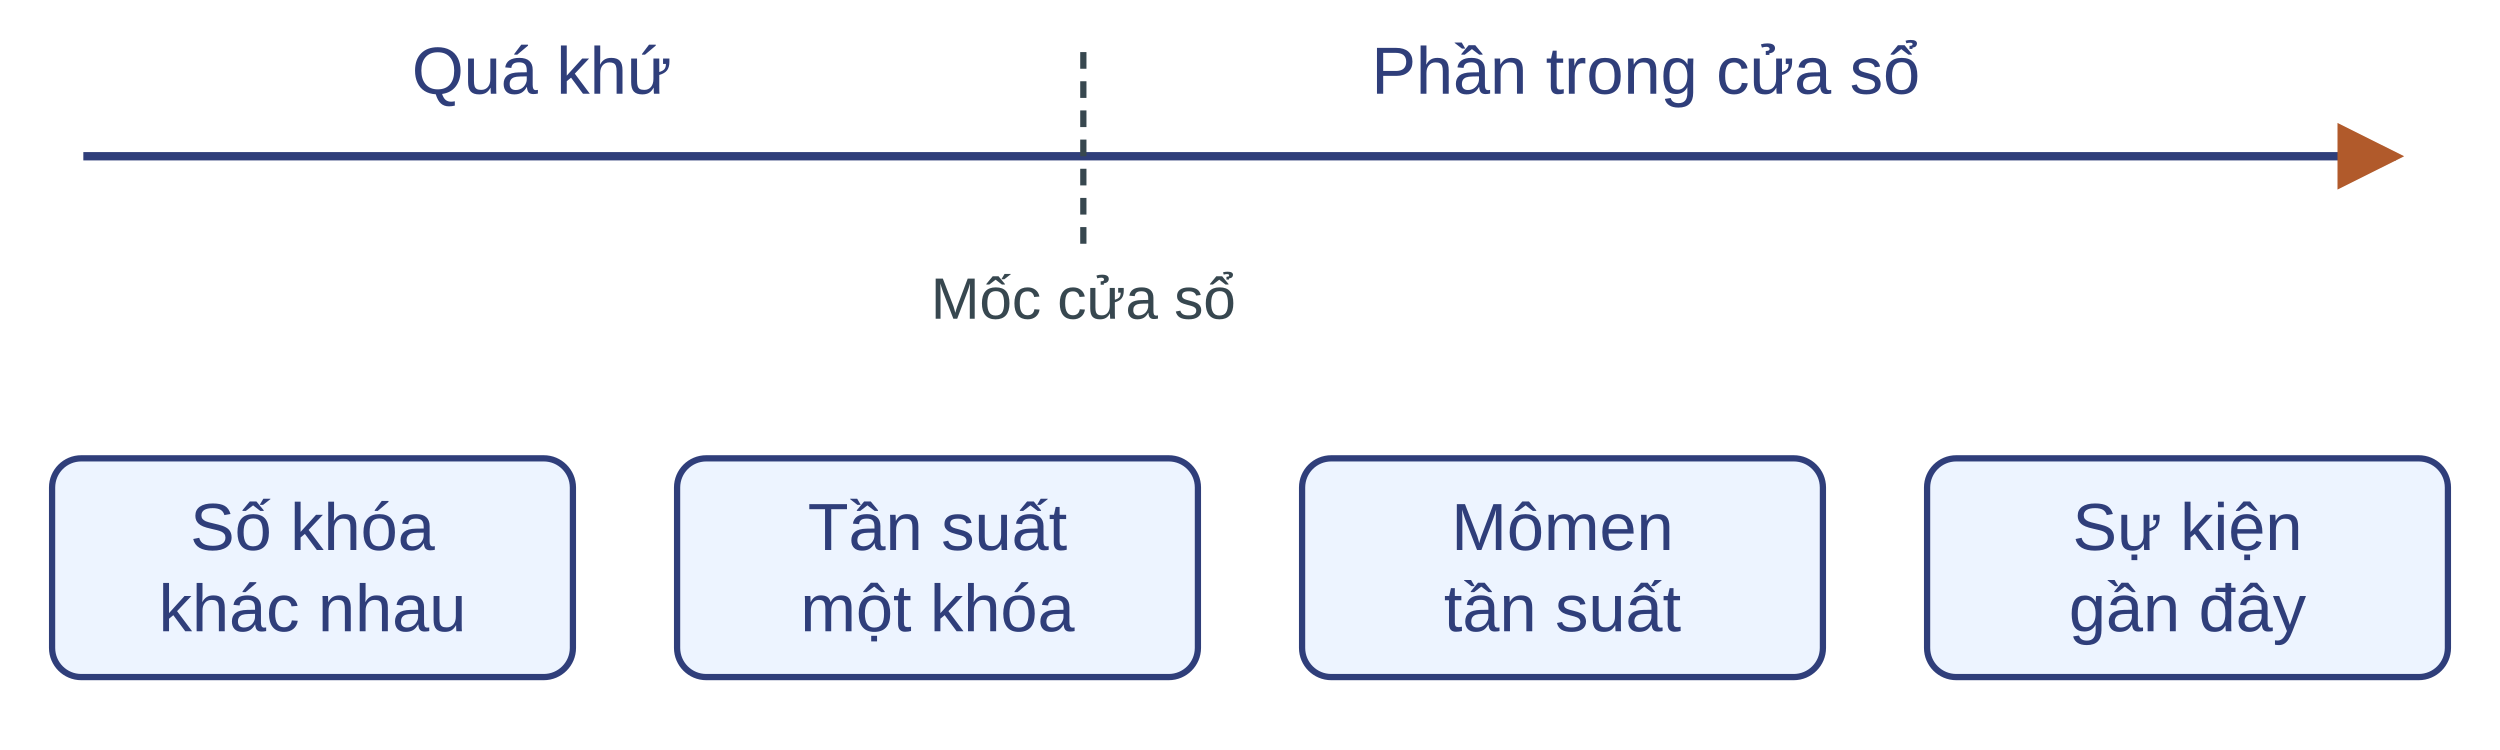
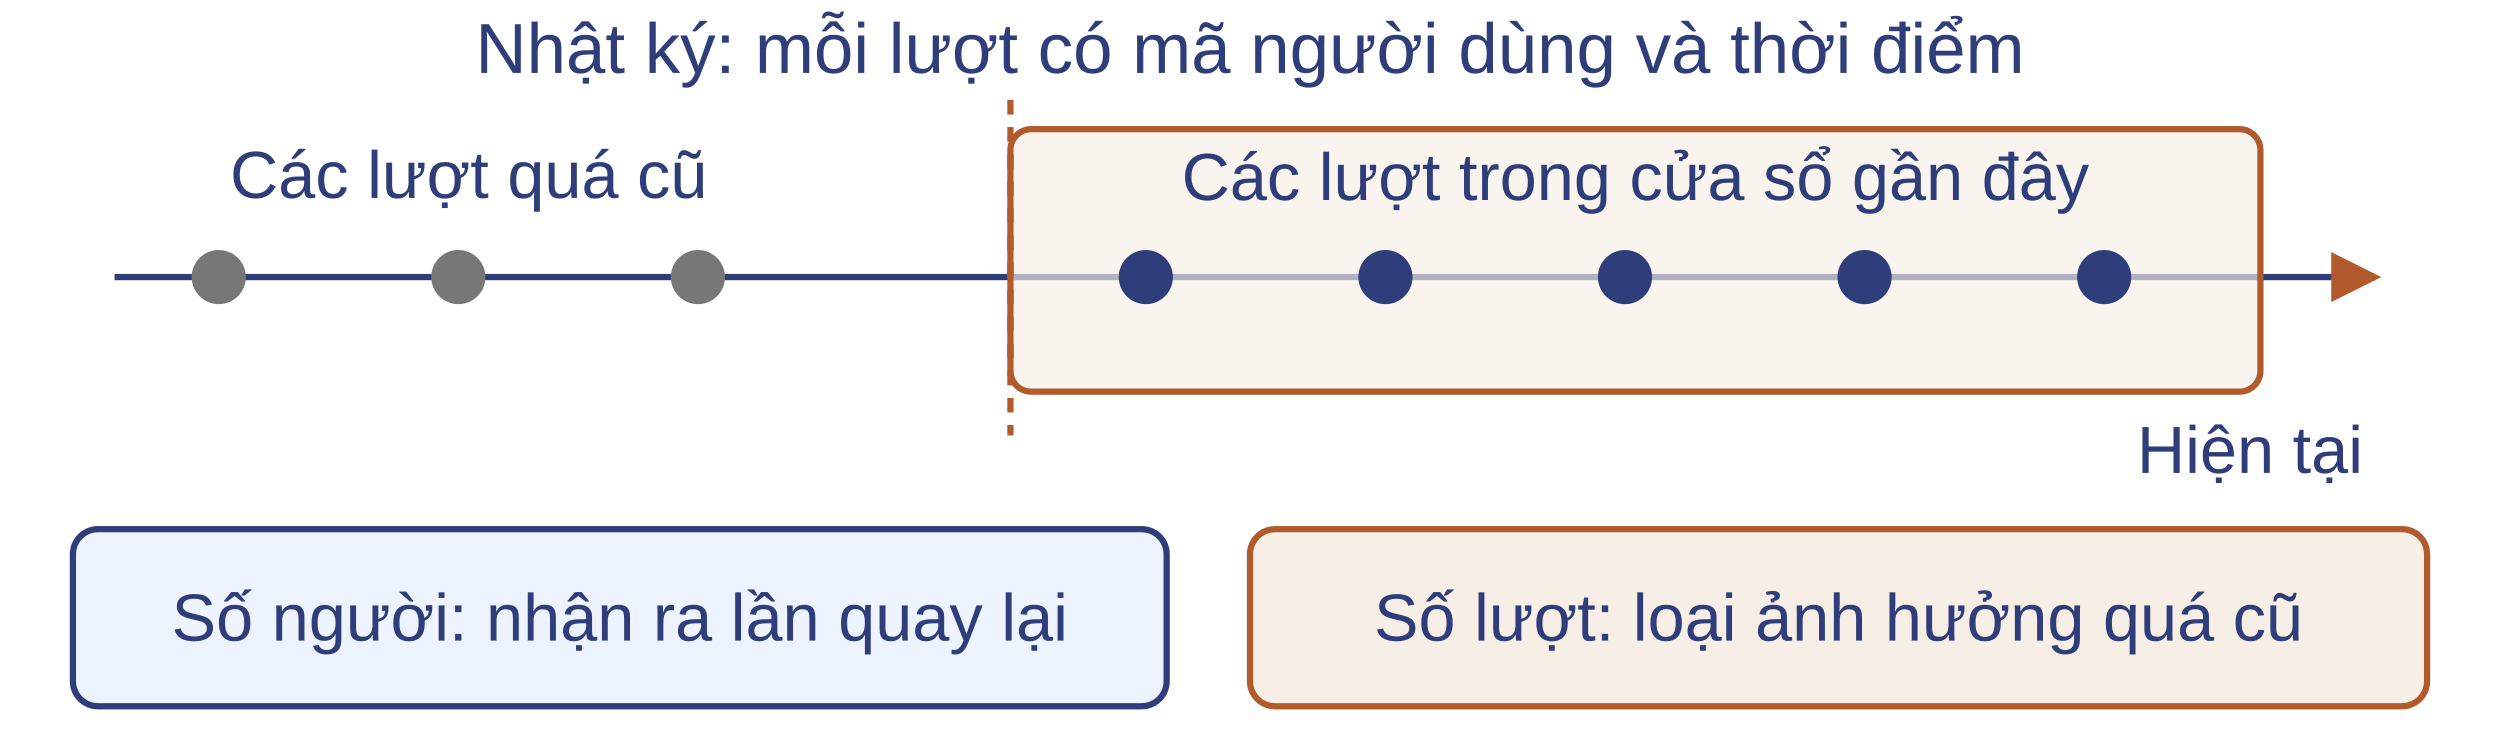
<svg xmlns="http://www.w3.org/2000/svg" width="1200" height="360" viewBox="0 0 1200 360" role="img" aria-labelledby="title desc">
  <defs>
    <marker id="arrow" markerWidth="8" markerHeight="8" refX="7" refY="4" orient="auto">
      <path d="M0 0L8 4L0 8Z" fill="#B15A2B" />
    </marker>
  </defs>
  <g font-family="Arial, sans-serif">
-     <path d="M40 75H1150" stroke="#2F3E7A" stroke-width="4" marker-end="url(#arrow)" />
-     <path d="M520 25V120" stroke="#37474F" stroke-dasharray="8 6" stroke-width="3" />
-     <text x="260" y="45" font-size="32" fill="#2F3E7A" text-anchor="middle">Quá khứ</text>
-     <text x="790" y="45" font-size="32" fill="#2F3E7A" text-anchor="middle">Phần trong cửa sổ</text>
-     <text x="520" y="153" font-size="28" fill="#37474F" text-anchor="middle">Mốc cửa sổ</text>
-     <rect x="25" y="220" width="250" height="105" rx="14" fill="#edf4ff" stroke="#2F3E7A" stroke-width="3" />
-     <text x="150" y="264" font-size="32" fill="#2F3E7A" text-anchor="middle">Số khóa</text>
-     <text x="150" y="303" font-size="32" fill="#2F3E7A" text-anchor="middle">khác nhau</text>
-     <rect x="325" y="220" width="250" height="105" rx="14" fill="#edf4ff" stroke="#2F3E7A" stroke-width="3" />
-     <text x="450" y="264" font-size="32" fill="#2F3E7A" text-anchor="middle">Tần suất</text>
-     <text x="450" y="303" font-size="32" fill="#2F3E7A" text-anchor="middle">một khóa</text>
-     <rect x="625" y="220" width="250" height="105" rx="14" fill="#edf4ff" stroke="#2F3E7A" stroke-width="3" />
-     <text x="750" y="264" font-size="32" fill="#2F3E7A" text-anchor="middle">Mômen</text>
-     <text x="750" y="303" font-size="32" fill="#2F3E7A" text-anchor="middle">tần suất</text>
-     <rect x="925" y="220" width="250" height="105" rx="14" fill="#edf4ff" stroke="#2F3E7A" stroke-width="3" />
-     <text x="1050" y="264" font-size="32" fill="#2F3E7A" text-anchor="middle">Sự kiện</text>
-     <text x="1050" y="303" font-size="32" fill="#2F3E7A" text-anchor="middle">gần đây</text>
+     <text x="600" y="35" font-size="34" fill="#2F3E7A" text-anchor="middle">Nhật ký: mỗi lượt có mã người dùng và thời điểm</text>
+     <path d="M55 133H1140" stroke="#2F3E7A" stroke-width="3" marker-end="url(#arrow)" />
+     <rect x="485" y="62" width="600" height="126" rx="10" fill="#F7EFE6" fill-opacity=".65" stroke="#B15A2B" stroke-width="3" />
+     <path d="M485 48V209" stroke="#B15A2B" stroke-width="3" stroke-dasharray="7 6" />
+     <circle cx="105" cy="133" r="13" fill="#777" />
+     <circle cx="220" cy="133" r="13" fill="#777" />
+     <circle cx="335" cy="133" r="13" fill="#777" />
+     <circle cx="550" cy="133" r="13" fill="#2F3E7A" />
+     <circle cx="665" cy="133" r="13" fill="#2F3E7A" />
+     <circle cx="780" cy="133" r="13" fill="#2F3E7A" />
+     <circle cx="895" cy="133" r="13" fill="#2F3E7A" />
+     <circle cx="1010" cy="133" r="13" fill="#2F3E7A" />
+     <text x="225" y="95" font-size="32" fill="#2F3E7A" text-anchor="middle">Các lượt quá cũ</text>
+     <text x="785" y="96" font-size="32" fill="#2F3E7A" text-anchor="middle">Các lượt trong cửa sổ gần đây</text>
+     <text x="1080" y="227" font-size="32" fill="#2F3E7A" text-anchor="middle">Hiện tại</text>
+     <rect x="35" y="254" width="525" height="85" rx="12" fill="#edf4ff" stroke="#2F3E7A" stroke-width="3" />
+     <text x="297.5" y="307.5" font-size="32" fill="#2F3E7A" text-anchor="middle">Số người: nhận ra lần quay lại</text>
+     <rect x="600" y="254" width="565" height="85" rx="12" fill="#F7EFE6" stroke="#B15A2B" stroke-width="3" />
+     <text x="882.5" y="307.5" font-size="32" fill="#2F3E7A" text-anchor="middle">Số lượt: loại ảnh hưởng quá cũ</text>
  </g>
</svg>
